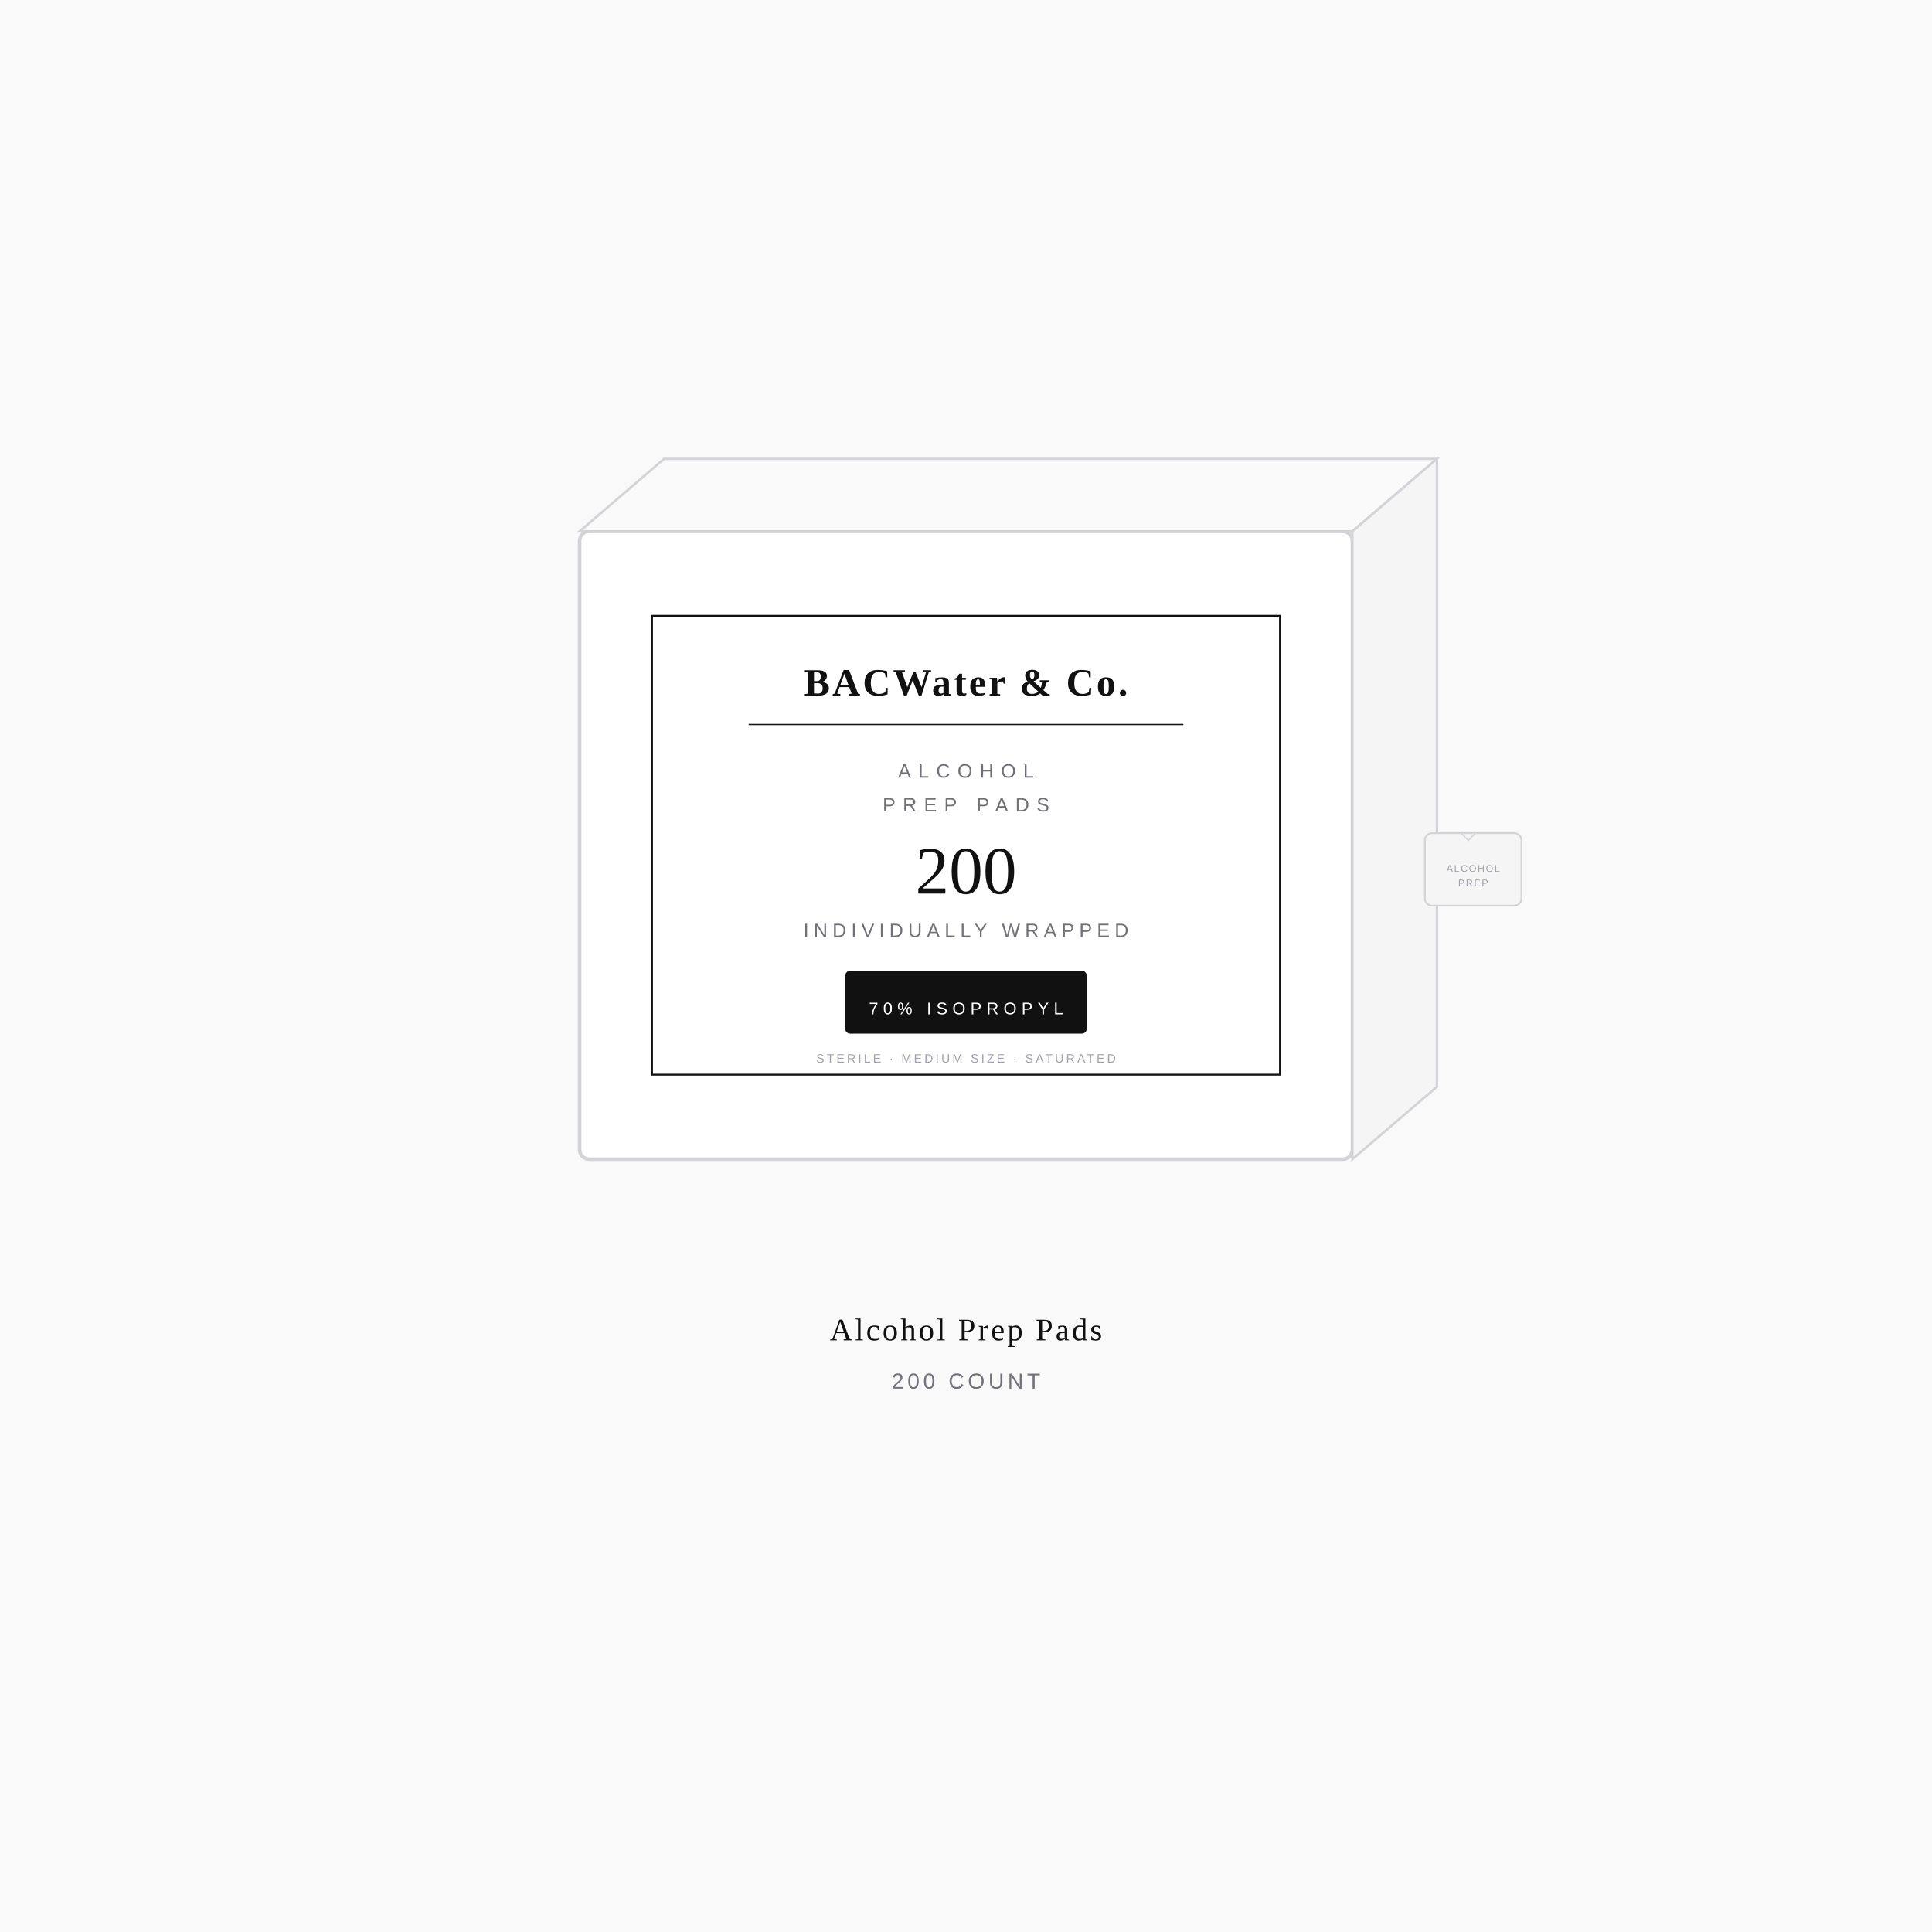
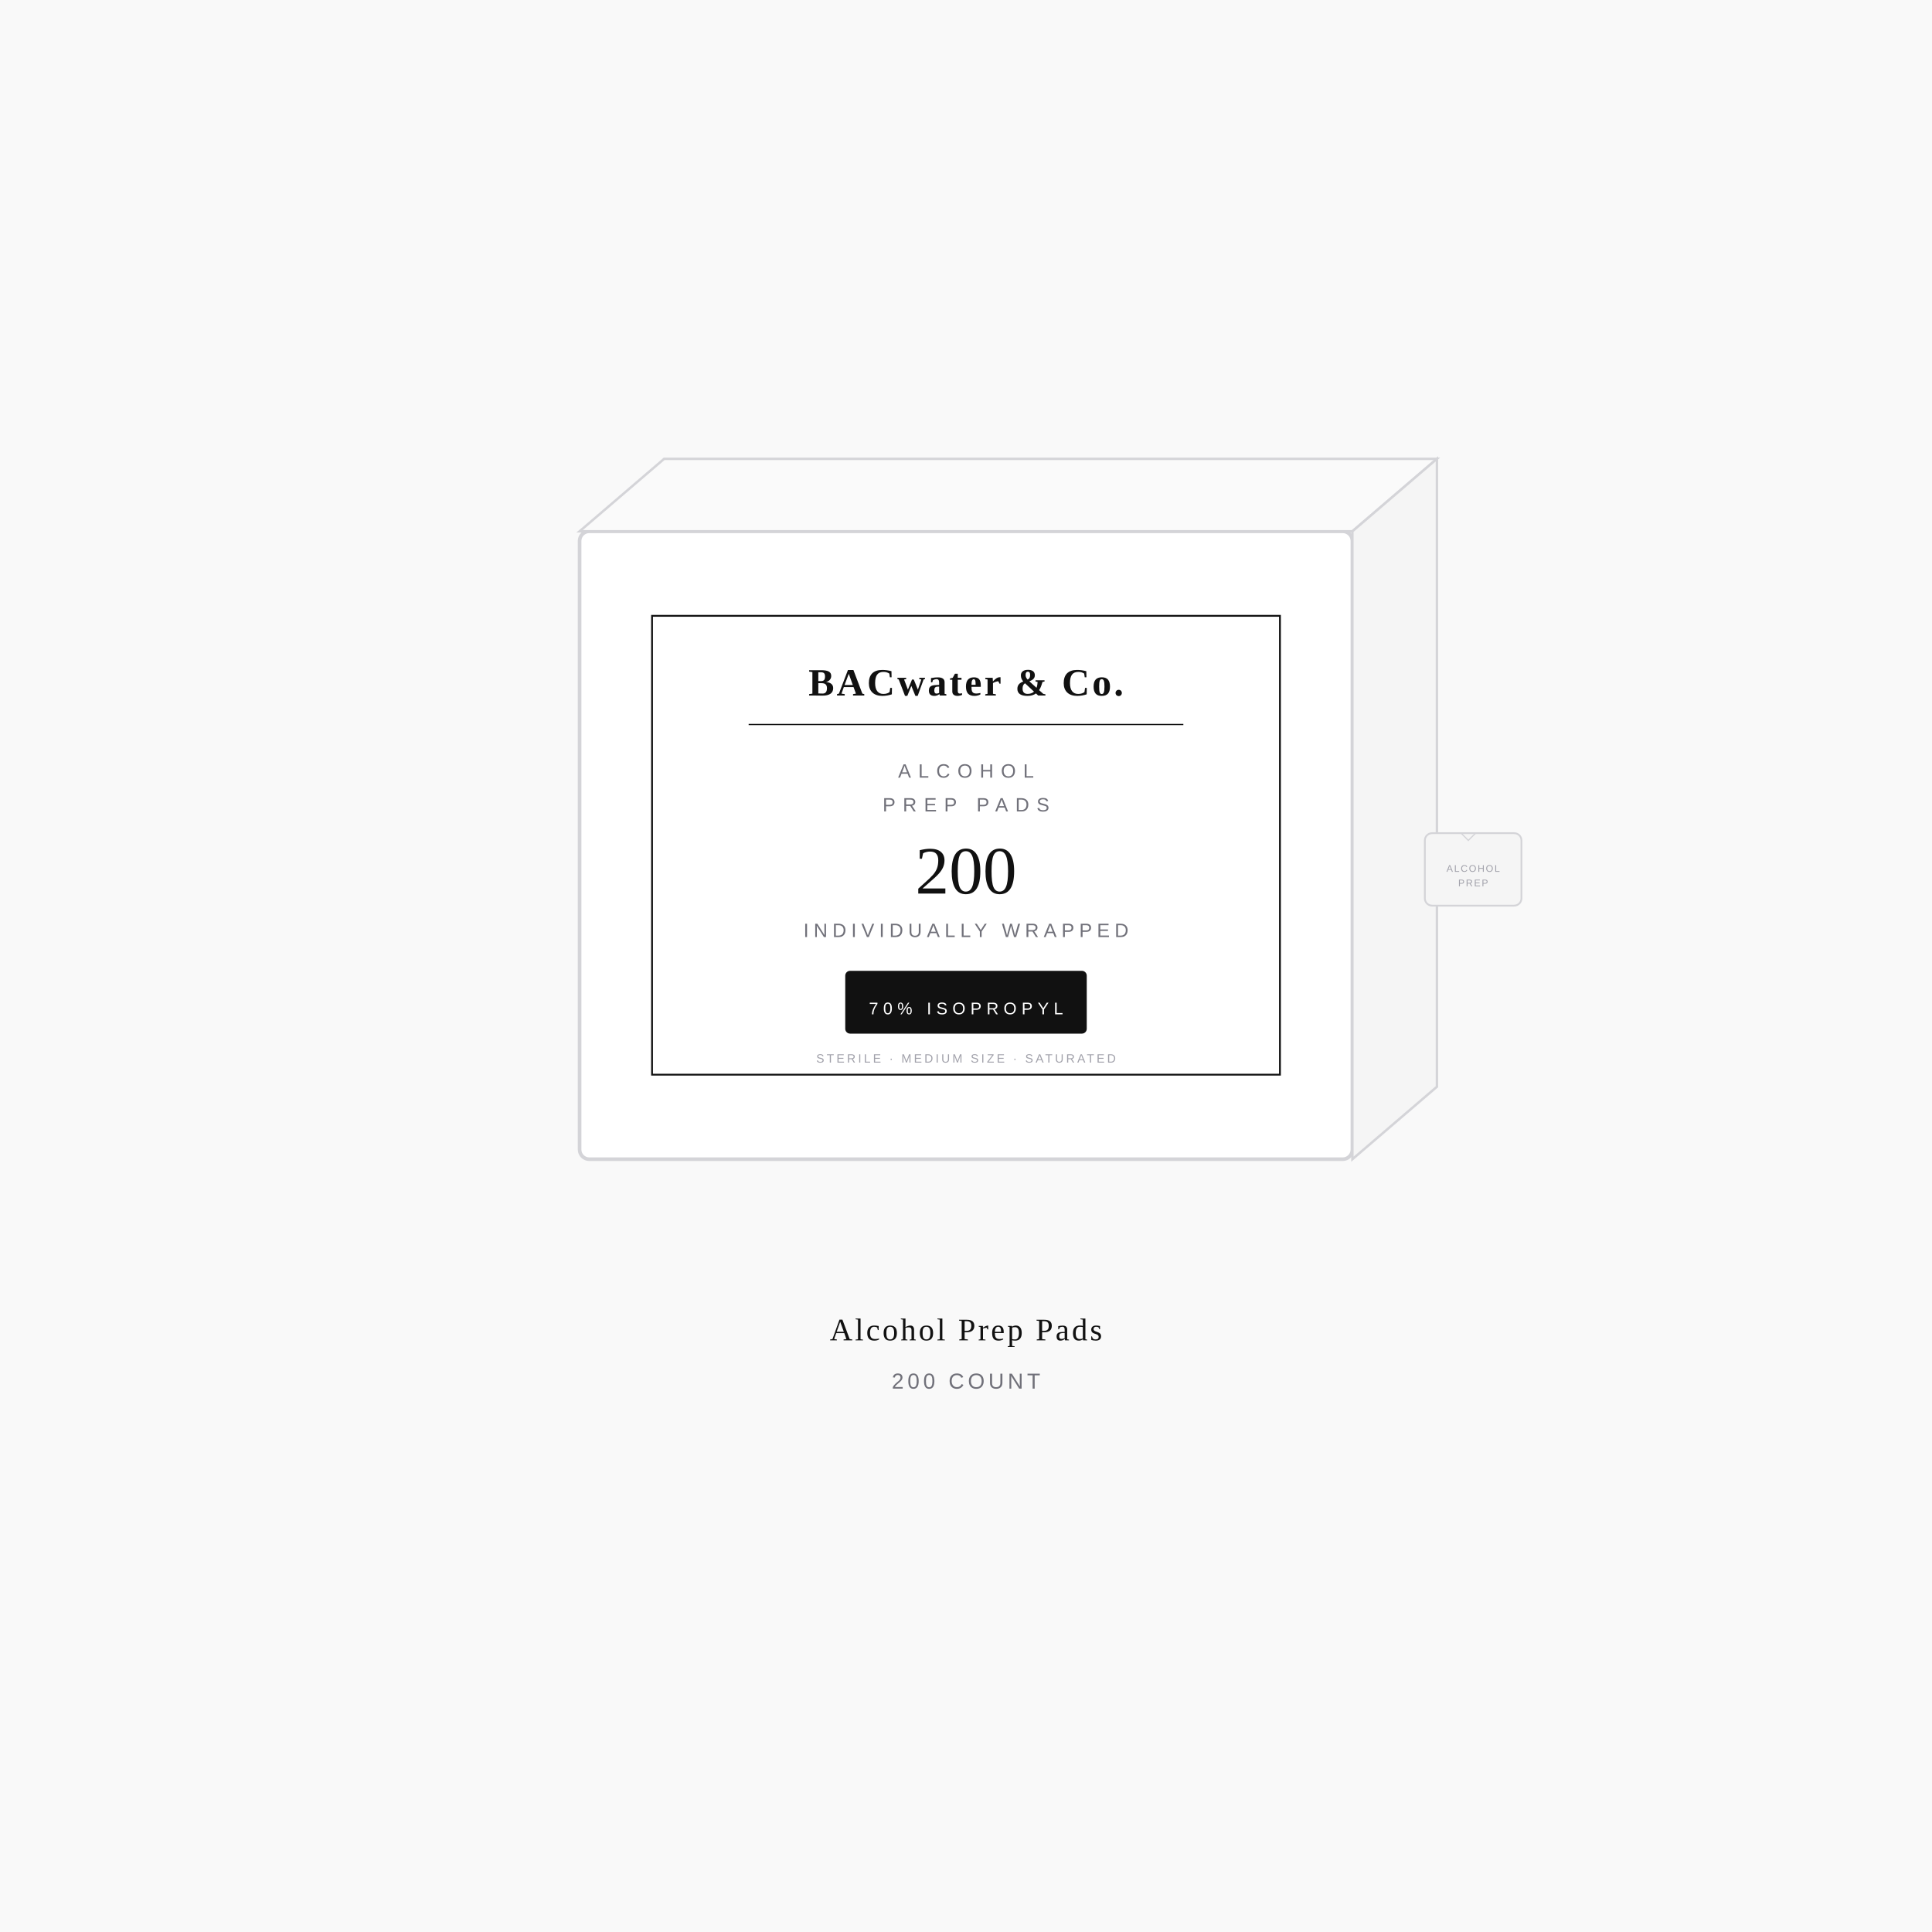
<svg xmlns="http://www.w3.org/2000/svg" viewBox="0 0 800 800">
  <rect width="800" height="800" fill="#f9f9f9" />
  <rect x="240" y="220" width="320" height="260" rx="4" fill="#ffffff" stroke="#d4d4d8" stroke-width="1.5" />
  <polygon points="240,220 275,190 595,190 560,220" fill="#fafafa" stroke="#d4d4d8" stroke-width="1" />
  <polygon points="560,220 595,190 595,450 560,480" fill="#f5f5f5" stroke="#d4d4d8" stroke-width="1" />
  <rect x="270" y="255" width="260" height="190" fill="#ffffff" stroke="#111111" stroke-width="0.75" />
-   <text x="400" y="288" text-anchor="middle" font-family="Georgia, 'Times New Roman', serif" font-size="16" fill="#111111" font-weight="600" letter-spacing="1">BACWater &amp; Co.</text>
+   <text x="400" y="288" text-anchor="middle" font-family="Georgia, 'Times New Roman', serif" font-size="16" fill="#111111" font-weight="600" letter-spacing="1">BACwater &amp; Co.</text>
  <line x1="310" y1="300" x2="490" y2="300" stroke="#111111" stroke-width="0.5" />
  <text x="400" y="322" text-anchor="middle" font-family="Arial, Helvetica, sans-serif" font-size="8" fill="#71717a" letter-spacing="3">ALCOHOL</text>
  <text x="400" y="336" text-anchor="middle" font-family="Arial, Helvetica, sans-serif" font-size="8" fill="#71717a" letter-spacing="3">PREP PADS</text>
  <text x="400" y="370" text-anchor="middle" font-family="Georgia, 'Times New Roman', serif" font-size="28" fill="#111111">200</text>
  <text x="400" y="388" text-anchor="middle" font-family="Arial, Helvetica, sans-serif" font-size="8" fill="#71717a" letter-spacing="2">INDIVIDUALLY WRAPPED</text>
  <rect x="350" y="402" width="100" height="26" rx="2" fill="#111111" />
  <text x="400" y="420" text-anchor="middle" font-family="Arial, Helvetica, sans-serif" font-size="7" fill="#ffffff" letter-spacing="2">70% ISOPROPYL</text>
  <text x="400" y="440" text-anchor="middle" font-family="Arial, Helvetica, sans-serif" font-size="5" fill="#a1a1aa" letter-spacing="1">STERILE  ·  MEDIUM SIZE  ·  SATURATED</text>
  <g transform="translate(590, 360)">
    <rect x="0" y="-15" width="40" height="30" rx="3" fill="#f5f5f5" stroke="#d4d4d8" stroke-width="0.75" />
    <path d="M 15,-15 L 18,-12 L 21,-15" fill="none" stroke="#d4d4d8" stroke-width="0.5" />
    <text x="20" y="1" text-anchor="middle" font-family="Arial, sans-serif" font-size="4" fill="#a1a1aa" letter-spacing="0.5">ALCOHOL</text>
    <text x="20" y="7" text-anchor="middle" font-family="Arial, sans-serif" font-size="4" fill="#a1a1aa" letter-spacing="0.5">PREP</text>
  </g>
  <text x="400" y="555" text-anchor="middle" font-family="Georgia, 'Times New Roman', serif" font-size="13" fill="#111111" letter-spacing="1">Alcohol Prep Pads</text>
  <text x="400" y="575" text-anchor="middle" font-family="Arial, Helvetica, sans-serif" font-size="9" fill="#71717a" letter-spacing="1.5">200 COUNT</text>
</svg>
